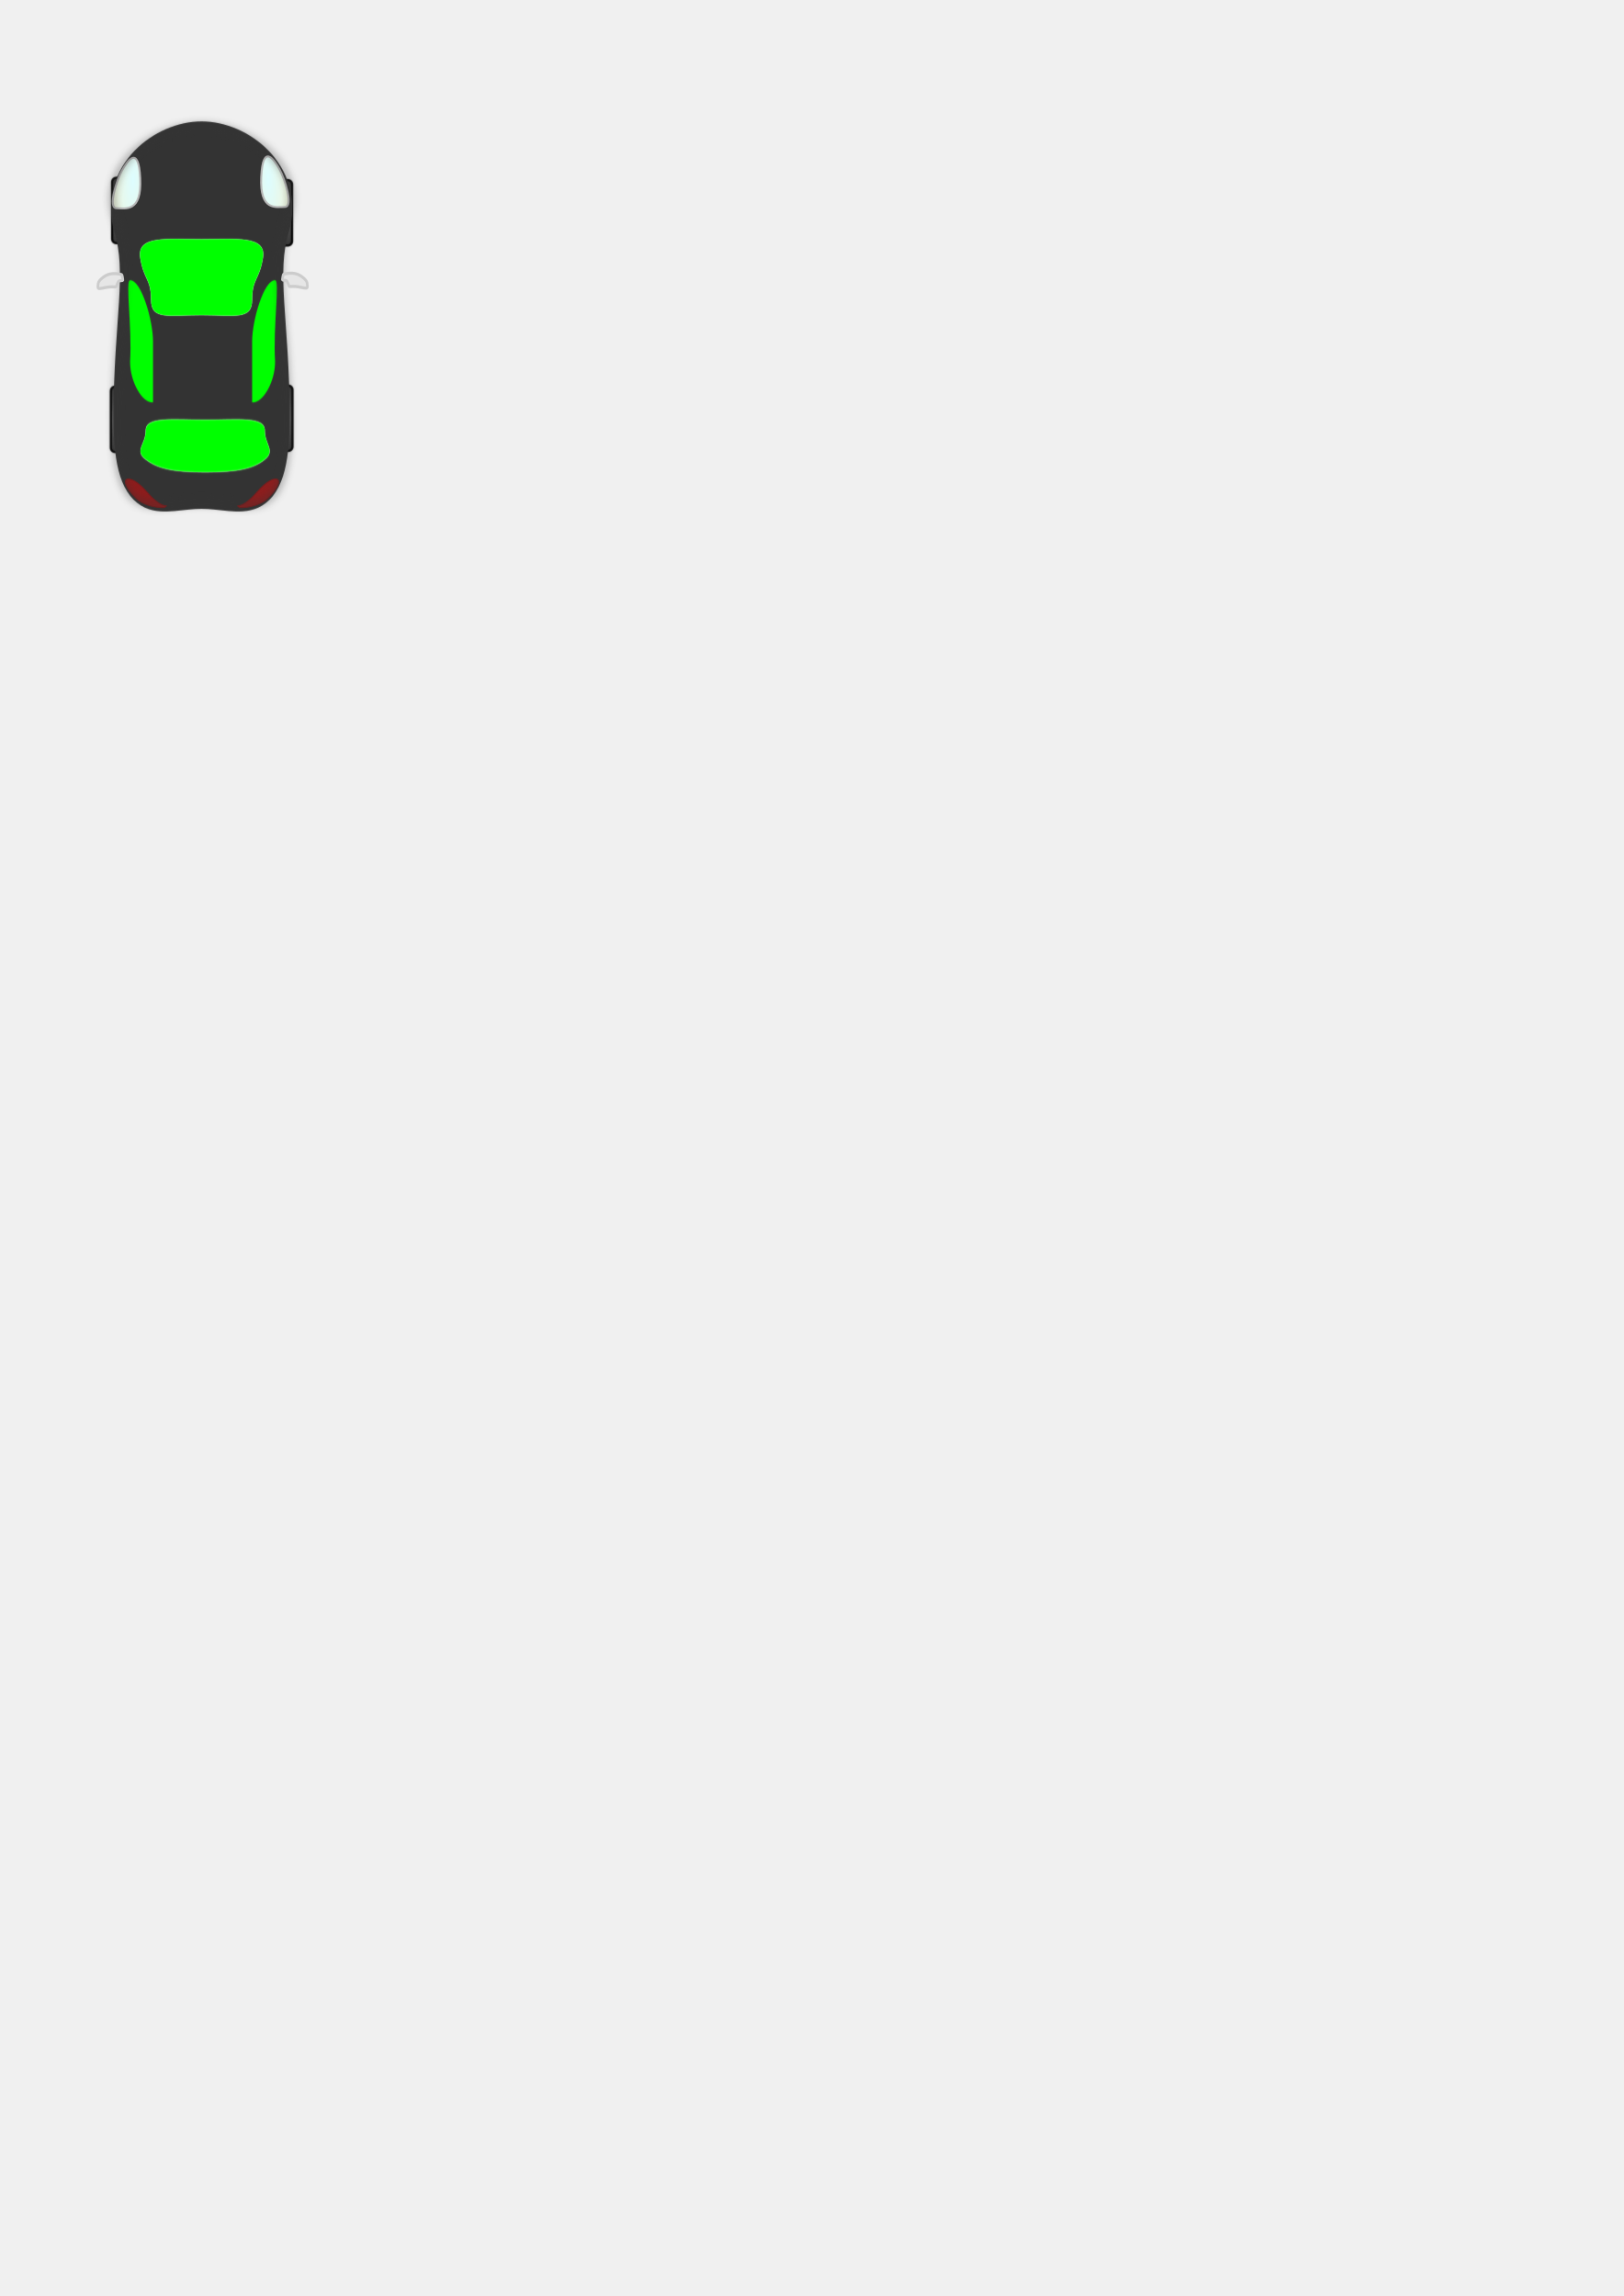
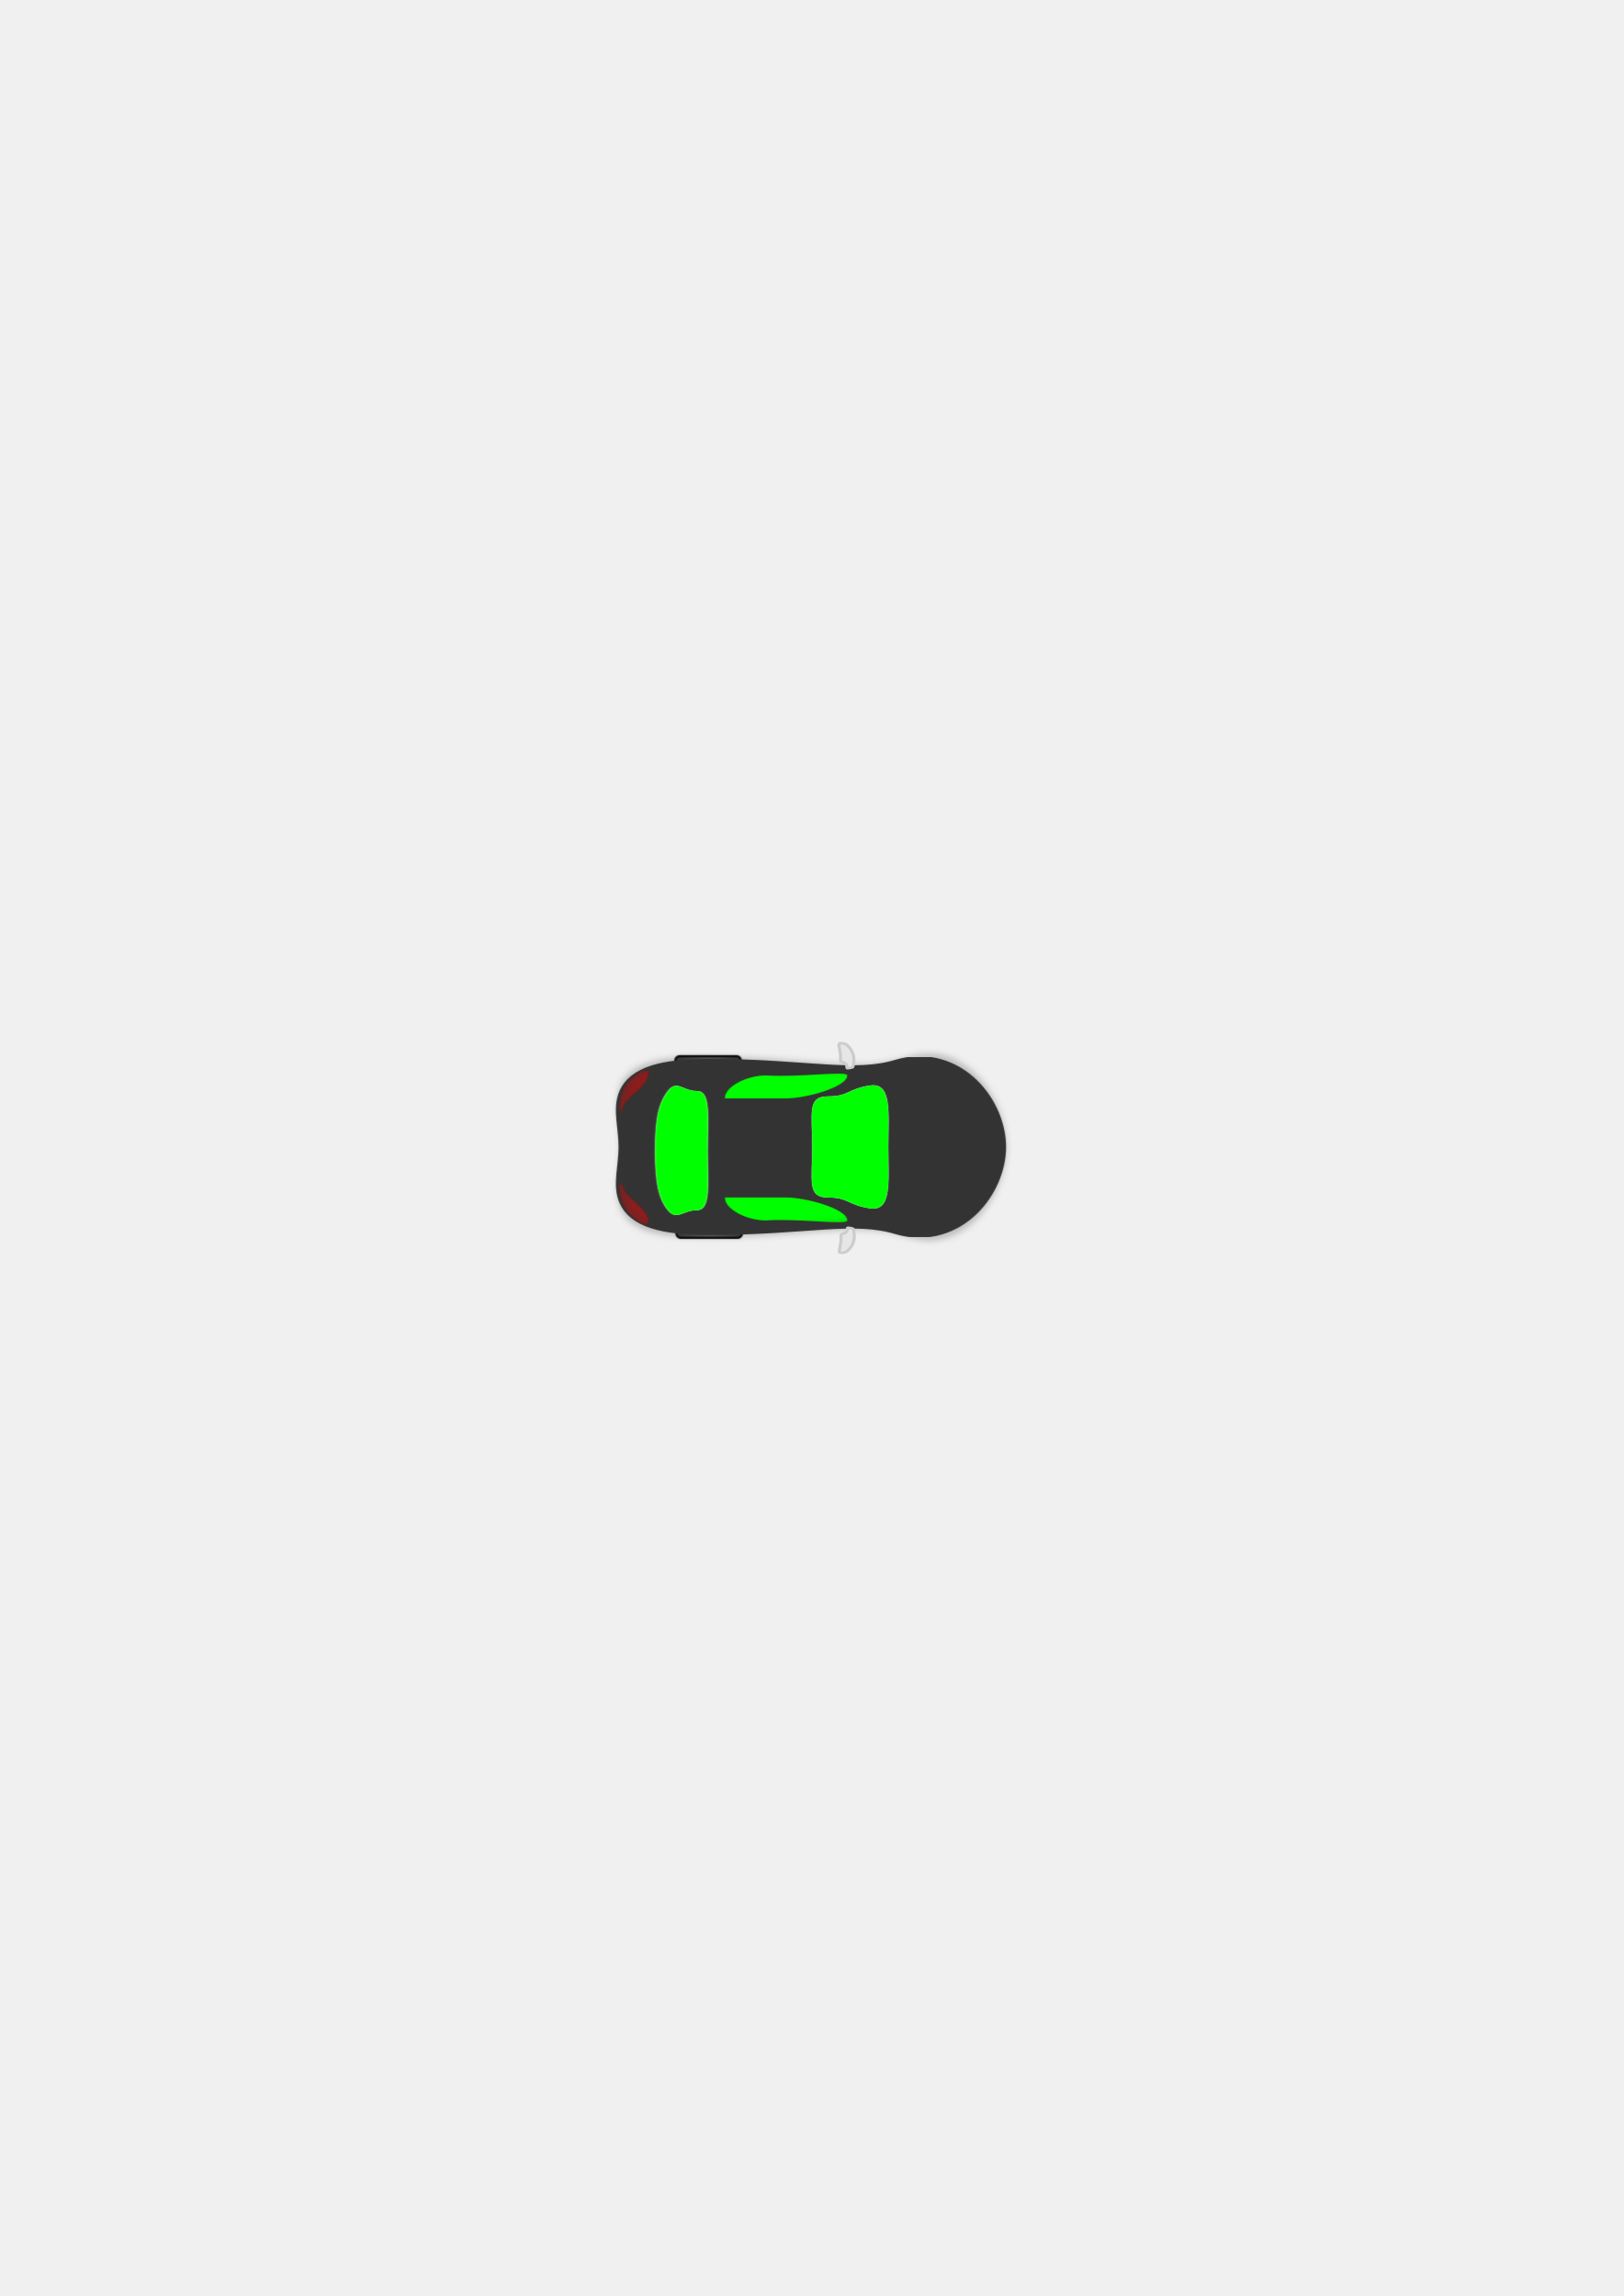
<svg xmlns="http://www.w3.org/2000/svg" xmlns:xlink="http://www.w3.org/1999/xlink" version="1.1" width="744.094" height="1052.362" id="svg3786">
  <defs id="defs3788">
    <filter color-interpolation-filters="sRGB" id="filter5746">
      <feGaussianBlur id="feGaussianBlur5748" stdDeviation="0.198" />
    </filter>
    <filter color-interpolation-filters="sRGB" id="filter5726">
      <feGaussianBlur id="feGaussianBlur5728" stdDeviation="1.332" />
    </filter>
    <radialGradient cx="484.318" cy="368.154" r="5.504" fx="484.318" fy="368.154" id="radialGradient5796" xlink:href="#linearGradient5790" gradientUnits="userSpaceOnUse" gradientTransform="matrix(2.726386,-0.03283298,0.026297,1.598964,-845.8005,-204.6091)" />
    <linearGradient id="linearGradient5790">
      <stop id="stop5792" style="stop-color:#ffc0db;stop-opacity:1" offset="0" />
      <stop id="stop5794" style="stop-color:#ffc0db;stop-opacity:0" offset="1" />
    </linearGradient>
    <radialGradient cx="484.318" cy="368.154" r="5.504" fx="484.318" fy="368.154" id="radialGradient5804" xlink:href="#linearGradient5798" gradientUnits="userSpaceOnUse" gradientTransform="matrix(2.726386,-0.03283298,0.026297,1.598964,-845.8005,-204.6091)" />
    <linearGradient id="linearGradient5798">
      <stop id="stop5800" style="stop-color:#ffcaca;stop-opacity:1" offset="0" />
      <stop id="stop5802" style="stop-color:#ffcaca;stop-opacity:0" offset="1" />
    </linearGradient>
    <filter color-interpolation-filters="sRGB" id="filter5261-9-2-7">
      <feGaussianBlur id="feGaussianBlur5263-5-9-3" stdDeviation="0.073" />
    </filter>
    <radialGradient cx="484.318" cy="368.154" r="5.504" fx="484.318" fy="368.154" id="radialGradient5788" xlink:href="#linearGradient5782" gradientUnits="userSpaceOnUse" gradientTransform="matrix(1.613677,0.01482455,-0.02377189,1.894757,-288.4626,-336.5879)" />
    <linearGradient id="linearGradient5782">
      <stop id="stop5784" style="stop-color:#ffc0db;stop-opacity:1" offset="0" />
      <stop id="stop5786" style="stop-color:#ffc0db;stop-opacity:0" offset="1" />
    </linearGradient>
    <radialGradient cx="484.318" cy="368.154" r="5.504" fx="484.318" fy="368.154" id="radialGradient5780" xlink:href="#linearGradient5774" gradientUnits="userSpaceOnUse" gradientTransform="matrix(1.613677,0.01482236,-0.010747,0.8567281,-293.2579,45.56736)" />
    <linearGradient id="linearGradient5774">
      <stop id="stop5776" style="stop-color:#ffcaca;stop-opacity:1" offset="0" />
      <stop id="stop5778" style="stop-color:#ffb3bc;stop-opacity:1" offset="1" />
    </linearGradient>
    <filter color-interpolation-filters="sRGB" id="filter5235-1-0-4">
      <feGaussianBlur id="feGaussianBlur5237-2-9-7" stdDeviation="1.923" />
    </filter>
-     <radialGradient cx="280.596" cy="93.773" r="14.187" fx="280.596" fy="93.773" id="radialGradient4123-3-4-8" xlink:href="#linearGradient5218-3-9-0" gradientUnits="userSpaceOnUse" gradientTransform="matrix(-0.1249227,-2.738223,-0.7198769,0.04771019,78.35106,970.7761)" />
+     <radialGradient cx="280.596" cy="93.773" r="14.187" fx="280.596" fy="93.773" id="radialGradient4123-3-4-8" xlink:href="#linearGradient5218-3-9-0" gradientUnits="userSpaceOnUse" gradientTransform="matrix(2.738223,-0.1249227,-0.04771019,-0.7198769,-476.3762,783.6744)" />
    <linearGradient id="linearGradient5218-3-9-0">
      <stop id="stop5220-9-9-5" style="stop-color:#ddfdff;stop-opacity:1" offset="0" />
      <stop id="stop5222-7-8-3" style="stop-color:#f1f4da;stop-opacity:1" offset="1" />
    </linearGradient>
    <linearGradient x1="300.736" y1="-9.267" x2="432" y2="-8" id="linearGradient4121-2-9-9" xlink:href="#linearGradient3842-8-3-3-8" gradientUnits="userSpaceOnUse" />
    <linearGradient id="linearGradient3842-8-3-3-8">
      <stop id="stop3844-8-3-8-3" style="stop-color:#00ff00;stop-opacity:1;" offset="0" />
      <stop id="stop3846-1-0-2-7" style="stop-color:#000000;stop-opacity:0" offset="1" />
    </linearGradient>
    <filter color-interpolation-filters="sRGB" id="filter5195-4-5-5">
      <feGaussianBlur id="feGaussianBlur5197-8-0-0" stdDeviation="0.367" />
    </filter>
    <linearGradient x1="301.773" y1="57.328" x2="424" y2="56" id="linearGradient4119-4-4-5" xlink:href="#linearGradient3842-8-3-3-8" gradientUnits="userSpaceOnUse" />
    <linearGradient id="linearGradient3697">
      <stop id="stop3699" style="stop-color:#000000;stop-opacity:1" offset="0" />
      <stop id="stop3701" style="stop-color:#000000;stop-opacity:0" offset="1" />
    </linearGradient>
    <filter color-interpolation-filters="sRGB" id="filter5191-3-8-9">
      <feGaussianBlur id="feGaussianBlur5193-9-5-4" stdDeviation="0.367" />
    </filter>
-     <radialGradient cx="280.596" cy="93.773" r="14.187" fx="280.596" fy="93.773" id="radialGradient4117-2-7-7" xlink:href="#linearGradient5218-3-9-0" gradientUnits="userSpaceOnUse" gradientTransform="matrix(0.1249227,-2.738223,0.7198769,0.04771019,-188.686,971.4011)" />
+     <radialGradient cx="280.596" cy="93.773" r="14.187" fx="280.596" fy="93.773" id="radialGradient4117-2-7-7" xlink:href="#linearGradient5218-3-9-0" gradientUnits="userSpaceOnUse" gradientTransform="matrix(2.738223,0.1249227,-0.04771019,0.7198769,-477.0012,516.6373)" />
    <linearGradient id="linearGradient3710">
      <stop id="stop3712" style="stop-color:#ddfdff;stop-opacity:1" offset="0" />
      <stop id="stop3714" style="stop-color:#f1f4da;stop-opacity:1" offset="1" />
    </linearGradient>
    <linearGradient x1="296" y1="16" x2="336" y2="16" id="linearGradient4115-4-1-5" xlink:href="#linearGradient3842-8-3-3-8" gradientUnits="userSpaceOnUse" gradientTransform="matrix(-0.7945321,0,0,1,611.894,0)" />
    <linearGradient id="linearGradient3717">
      <stop id="stop3719" style="stop-color:#000000;stop-opacity:1" offset="0" />
      <stop id="stop3721" style="stop-color:#000000;stop-opacity:0" offset="1" />
    </linearGradient>
    <filter color-interpolation-filters="sRGB" id="filter5183-9-9-4">
      <feGaussianBlur id="feGaussianBlur5185-0-8-1" stdDeviation="0.367" />
    </filter>
    <linearGradient x1="296" y1="16" x2="336" y2="16" id="linearGradient4113-5-6-0" xlink:href="#linearGradient3842-8-3-3-8" gradientUnits="userSpaceOnUse" gradientTransform="matrix(0.7945321,0,0,1,61.19691,0)" />
    <linearGradient id="linearGradient3726">
      <stop id="stop3728" style="stop-color:#000000;stop-opacity:1" offset="0" />
      <stop id="stop3730" style="stop-color:#000000;stop-opacity:0" offset="1" />
    </linearGradient>
    <filter color-interpolation-filters="sRGB" id="filter5187-7-6-1">
      <feGaussianBlur id="feGaussianBlur5189-4-9-1" stdDeviation="0.367" />
    </filter>
    <filter color-interpolation-filters="sRGB" id="filter5199-7-2-6">
      <feGaussianBlur id="feGaussianBlur5201-6-0-0" stdDeviation="0.367" />
    </filter>
    <radialGradient cx="375" cy="-372.362" r="5.25" fx="375" fy="-372.362" id="radialGradient4111-6-3-5" xlink:href="#linearGradient5100-2-3-7-8" gradientUnits="userSpaceOnUse" gradientTransform="matrix(-0.04717533,3.052047,-7.689917,-0.1188627,-2470.743,-1561.14)" />
    <linearGradient id="linearGradient5100-2-3-7-8">
      <stop id="stop5112-9-0-3-9" style="stop-color:#343434;stop-opacity:0.768" offset="0" />
      <stop id="stop5114-8-9-1-9" style="stop-color:#343434;stop-opacity:1" offset="1" />
      <stop id="stop5104-2-0-5-8" style="stop-color:#343434;stop-opacity:0.795" offset="1" />
    </linearGradient>
    <filter x="-0.104" y="-0.035" width="1.209" height="1.07" color-interpolation-filters="sRGB" id="filter5132-9-8-5-3">
      <feGaussianBlur id="feGaussianBlur5134-0-0-9-2" stdDeviation="0.435" />
    </filter>
    <radialGradient cx="375" cy="-372.362" r="5.25" fx="375" fy="-372.362" id="radialGradient4109-1-8-1" xlink:href="#linearGradient5100-9-5-7-4" gradientUnits="userSpaceOnUse" gradientTransform="matrix(-0.04717533,3.052047,-7.689917,-0.1188627,-2470.743,-1561.14)" />
    <linearGradient id="linearGradient5100-9-5-7-4">
      <stop id="stop5112-7-1-5-3" style="stop-color:#343434;stop-opacity:0.768" offset="0" />
      <stop id="stop5114-2-0-8-8" style="stop-color:#343434;stop-opacity:1" offset="1" />
      <stop id="stop5104-3-3-9-2" style="stop-color:#343434;stop-opacity:0.795" offset="1" />
    </linearGradient>
    <filter x="-0.104" y="-0.035" width="1.209" height="1.07" color-interpolation-filters="sRGB" id="filter5132-5-9-4-7">
      <feGaussianBlur id="feGaussianBlur5134-2-5-0-0" stdDeviation="0.435" />
    </filter>
    <radialGradient cx="375" cy="-372.362" r="5.25" fx="375" fy="-372.362" id="radialGradient4107-8-0-8" xlink:href="#linearGradient5100-5-9-1-6" gradientUnits="userSpaceOnUse" gradientTransform="matrix(-0.04717533,3.052047,-7.689917,-0.1188627,-2470.743,-1561.14)" />
    <linearGradient id="linearGradient5100-5-9-1-6">
      <stop id="stop5112-1-6-2-9" style="stop-color:#343434;stop-opacity:0.768" offset="0" />
      <stop id="stop5114-4-2-2-7" style="stop-color:#343434;stop-opacity:1" offset="1" />
      <stop id="stop5104-9-5-2-8" style="stop-color:#343434;stop-opacity:0.795" offset="1" />
    </linearGradient>
    <filter x="-0.104" y="-0.035" width="1.209" height="1.07" color-interpolation-filters="sRGB" id="filter5132-8-7-2-5">
      <feGaussianBlur id="feGaussianBlur5134-8-6-5-3" stdDeviation="0.435" />
    </filter>
    <radialGradient cx="375" cy="-372.362" r="5.25" fx="375" fy="-372.362" id="radialGradient5125" xlink:href="#linearGradient5100-8-2-0" gradientUnits="userSpaceOnUse" gradientTransform="matrix(-0.04717533,3.052047,-7.689917,-0.1188627,-2470.743,-1561.14)" />
    <linearGradient id="linearGradient5100-8-2-0">
      <stop id="stop5112-5-1-5" style="stop-color:#343434;stop-opacity:0.768" offset="0" />
      <stop id="stop5114-9-9-5" style="stop-color:#343434;stop-opacity:1" offset="1" />
      <stop id="stop5104-30-5-9" style="stop-color:#343434;stop-opacity:0.795" offset="1" />
    </linearGradient>
    <filter x="-0.104" y="-0.035" width="1.209" height="1.07" color-interpolation-filters="sRGB" id="filter5132-2-7-9">
      <feGaussianBlur id="feGaussianBlur5134-5-5-8" stdDeviation="0.435" />
    </filter>
    <radialGradient cx="375" cy="-372.362" r="5.25" fx="375" fy="-372.362" id="radialGradient3784" xlink:href="#linearGradient5100-8-2-0" gradientUnits="userSpaceOnUse" gradientTransform="matrix(-0.04717533,3.052047,-7.689917,-0.1188627,-2470.743,-1561.14)" />
  </defs>
  <g id="layer1" transform="translate(147.1523,-124.8565)">
-     <rect width="10" height="30" ry="1.97" x="370" y="-387.362" transform="matrix(1,0,0,-1,-465.7661,-151.0306)" id="rect4065-1-3-1" style="fill:url(#radialGradient3784);fill-opacity:1;stroke:#000000;stroke-width:1;stroke-linecap:round;stroke-linejoin:round;stroke-miterlimit:4;stroke-opacity:1;stroke-dasharray:none;stroke-dashoffset:0;filter:url(#filter5132-2-7-9)" />
-     <rect width="10" height="30" ry="1.97" x="370" y="-387.362" transform="matrix(1,0,0,-1,-393.2914,-149.9697)" id="rect4067-5-7-9" style="fill:url(#radialGradient4107-8-0-8);fill-opacity:1;stroke:#000000;stroke-width:1;stroke-linecap:round;stroke-linejoin:round;stroke-miterlimit:4;stroke-opacity:1;stroke-dasharray:none;stroke-dashoffset:0;filter:url(#filter5132-8-7-2-5)" />
-     <rect width="10" height="30" ry="1.97" x="370" y="-387.362" transform="matrix(1,0,0,-1,-393.1111,-55.80993)" id="rect4069-7-5-4" style="fill:url(#radialGradient4109-1-8-1);fill-opacity:1;stroke:#000000;stroke-width:1;stroke-linecap:round;stroke-linejoin:round;stroke-miterlimit:4;stroke-opacity:1;stroke-dasharray:none;stroke-dashoffset:0;filter:url(#filter5132-5-9-4-7)" />
-     <rect width="10" height="30" ry="1.97" x="370" y="-387.362" transform="matrix(1,0,0,-1,-466.3471,-55.30486)" id="rect4071-7-3-4" style="fill:url(#radialGradient4111-6-3-5);fill-opacity:1;stroke:#000000;stroke-width:1;stroke-linecap:round;stroke-linejoin:round;stroke-miterlimit:4;stroke-opacity:1;stroke-dasharray:none;stroke-dashoffset:0;filter:url(#filter5132-9-8-5-3)" />
-     <path d="m 336,-72 c 22.16,0 48,17 40,39 -8,22 0,44 0,88 0,44 -17.84,33 -40,33 -22.16,0 -40,11 -40,-33 0,-44 8,-66 0,-88 -8,-22 17.84,-39 40,-39 z" transform="matrix(0.8271939,0,0,1,-332.7051,261.2919)" id="path4073-9-0-0" style="fill:#333333;fill-opacity:1;stroke:#333333;stroke-width:17.589;stroke-linecap:round;stroke-miterlimit:4;stroke-opacity:1;stroke-dasharray:none;stroke-dashoffset:0;filter:url(#filter5199-7-2-6)" />
-     <path d="m 296.378,-8 c 6.356,0 12.713,16 12.713,24 0,8 0,16 0,24 -5.876,0.413 -12.713,-8 -12.713,-16 1.216,-13.826 -2.815,-31.937 0,-32 z" transform="matrix(0.8271939,0,0,1.166667,-332.7051,262.6252)" id="path4075-4-3-8" style="fill:#00ff00;fill-opacity:1;stroke:none;filter:url(#filter5187-7-6-1)" />
-     <path d="M 376.713,-8 C 370.356,-8 364,8 364,16 c 0,8 0,16 0,24 5.876,0.413 12.713,-8 12.713,-16 -1.216,-13.826 2.815,-31.937 0,-32 z" transform="matrix(0.8271939,0,0,1.166667,-332.7051,262.6252)" id="path4077-1-9-7" style="fill:#00ff00;fill-opacity:1;stroke:none;filter:url(#filter5183-9-9-4)" />
-     <path d="M -82.894,206.566 C -82.117,222.386 -89.682,220.31 -93.752,220.31 c -4.07,0 0.04,-12.874 2.451,-17.221 2.411,-4.347 7.63,-12.342 8.407,3.478 z" id="path4079-7-7-2" style="fill:url(#radialGradient4117-2-7-7);fill-opacity:1;stroke:#b6b6b6;stroke-width:0.906;stroke-linecap:round;stroke-miterlimit:4;stroke-opacity:1;stroke-dasharray:none;stroke-dashoffset:0" />
-     <path d="m 336,66.8 c 18.282,0 26.922,-1.363 33,-4.582 6.078,-3.22 0,-5.17 0,-10.34 C 369,46.708 354.282,48 336,48 c -18.282,0 -33,-1.292 -33,3.877 0,5.17 -6.501,7.12 0,10.34 6.501,3.22 14.718,4.582 33,4.582 z" transform="matrix(0.8271939,0,0,1.276596,-331.028,256.0153)" id="path4556-5-6" style="fill:#ffffff;fill-opacity:1;stroke:none;filter:url(#filter5191-3-8-9)" />
-     <path d="m 336,66.8 c 18.282,0 26.922,-1.363 33,-4.582 6.078,-3.22 0,-5.17 0,-10.34 C 369,46.708 354.282,48 336,48 c -18.282,0 -33,-1.292 -33,3.877 0,5.17 -6.501,7.12 0,10.34 6.501,3.22 14.718,4.582 33,4.582 z" transform="matrix(0.8271939,0,0,1.276596,-331.028,256.0153)" id="path4087-8-5-1" style="fill:#00ff00;fill-opacity:1;stroke:none;filter:url(#filter5191-3-8-9)" />
-     <path d="m 336,-26.8 c 18.836,0 36,-1.835 34,8.482 -2,10.318 -6,9.57 -6,19.14 C 364,10.393 354.836,8 336,8 317.164,8 308,10.393 308,0.823 308,-8.748 304,-8 302,-18.317 300,-28.635 317.164,-26.8 336,-26.8 z" transform="matrix(0.8271939,0,0,1,-332.7051,261.2919)" id="path4089-8-5-7" style="fill:#ffffff;fill-opacity:1;stroke:none;filter:url(#filter5195-4-5-5)" />
-     <path d="m 336,-26.8 c 18.836,0 36,-1.835 34,8.482 -2,10.318 -6,9.57 -6,19.14 C 364,10.393 354.836,8 336,8 317.164,8 308,10.393 308,0.823 308,-8.748 304,-8 302,-18.317 300,-28.635 317.164,-26.8 336,-26.8 z" transform="matrix(0.8271939,0,0,1,-332.7051,261.2919)" id="path4091-4-8-7" style="fill:#00ff00;fill-opacity:1;stroke:none;filter:url(#filter5195-4-5-5)" />
-     <path d="m -27.441,205.941 c -0.777,15.82 6.788,13.744 10.858,13.744 4.07,0 -0.04,-12.874 -2.451,-17.221 -2.411,-4.347 -7.63,-12.342 -8.407,3.478 z" id="path4093-2-5-3" style="fill:url(#radialGradient4123-3-4-8);fill-opacity:1;stroke:#b6b6b6;stroke-width:0.906;stroke-linecap:round;stroke-miterlimit:4;stroke-opacity:1;stroke-dasharray:none;stroke-dashoffset:0" />
-     <path d="m -79.934,350.281 c 8.337,9.712 10.755,4.745 8.13,7.18 -4.635,0.253 -10.223,-1.517 -12.883,-4.115 -9.801,-9.572 -3.584,-12.777 4.753,-3.065 z" id="path4095-3-5-4" style="opacity:0.442;fill:#ff0000;fill-opacity:1;stroke:#cb0000;stroke-width:0.5;stroke-linecap:round;stroke-linejoin:round;stroke-miterlimit:4;stroke-opacity:1;stroke-dasharray:none;stroke-dashoffset:0" />
-     <path d="m -29.236,350.281 c -8.337,9.712 -10.755,4.745 -8.13,7.18 4.635,0.253 10.223,-1.517 12.883,-4.115 9.801,-9.572 3.584,-12.777 -4.753,-3.065 z" id="path4097-8-1-5" style="opacity:0.44;fill:#ff0000;fill-opacity:1;stroke:#cb0000;stroke-width:0.5;stroke-linecap:round;stroke-linejoin:round;stroke-miterlimit:4;stroke-opacity:1;stroke-dasharray:none;stroke-dashoffset:0" />
-     <path d="m 336,-72 c 22.16,0 48,17 40,39 -8,22 0,44 0,88 0,44 -17.84,33 -40,33 -22.16,0 -40,11 -40,-33 0,-44 8,-66 0,-88 -8,-22 17.84,-39 40,-39 z" transform="matrix(0.9866088,0,0,1.076902,-386.2112,260.2317)" id="path4099-4-3-9" style="fill:none;stroke:#343434;stroke-width:1.099;stroke-linecap:round;stroke-miterlimit:4;stroke-opacity:1;stroke-dasharray:none;stroke-dashoffset:0;filter:url(#filter5235-1-0-4)" />
-     <path d="m 488.571,366.023 c -3.211,-0.702 -5.594,-0.28 -7.678,1.356 -0.592,0.464 -1.166,1 -1.262,1.608 -0.264,1.672 -0.127,1.74 1.257,1.548 1.474,-0.204 2.617,-0.521 4.099,-0.484 2.281,0.057 1.136,0.196 2.381,-1.701 0.376,-0.573 1.901,-0.105 1.732,-0.651 -0.085,-0.275 -0.176,-1.599 -0.529,-1.676 z" transform="matrix(1.196046,0,0,1.39772,-675.833,-260.8961)" id="path4101-1-0-1" style="fill:#e6e6e6;fill-opacity:1;stroke:#cccccc;stroke-width:1px;stroke-linecap:butt;stroke-linejoin:miter;stroke-opacity:1;filter:url(#filter5261-9-2-7)" />
-     <path d="m 488.571,366.023 c -3.211,-0.702 -5.594,-0.28 -7.678,1.356 -0.592,0.464 -1.166,1 -1.262,1.608 -0.264,1.672 -0.127,1.74 1.257,1.548 1.474,-0.204 2.617,-0.521 4.099,-0.484 2.281,0.057 1.136,0.196 2.381,-1.701 0.376,-0.573 1.901,-0.105 1.732,-0.651 -0.085,-0.275 -0.176,-1.599 -0.529,-1.676 z" transform="matrix(-1.196046,0,0,1.39772,567.2615,-261.09)" id="path4103-3-6-0" style="fill:#e6e6e6;fill-opacity:1;stroke:#cccccc;stroke-width:1px;stroke-linecap:butt;stroke-linejoin:miter;stroke-opacity:1;filter:url(#filter5261-9-2-7)" />
+     <rect width="10" height="30" ry="1.97" x="370" y="-387.362" transform="matrix(0,1,1,0,550.2099,312.2123)" id="rect4069-7-5-4" style="fill:url(#radialGradient4109-1-8-1);fill-opacity:1;stroke:#000000;stroke-width:1;stroke-linecap:round;stroke-linejoin:round;stroke-miterlimit:4;stroke-opacity:1;stroke-dasharray:none;stroke-dashoffset:0;filter:url(#filter5132-5-9-4-7)" />
+     <rect width="10" height="30" ry="1.97" x="370" y="-387.362" transform="matrix(0,1,1,0,549.7048,238.9762)" id="rect4071-7-3-4" style="fill:url(#radialGradient4111-6-3-5);fill-opacity:1;stroke:#000000;stroke-width:1;stroke-linecap:round;stroke-linejoin:round;stroke-miterlimit:4;stroke-opacity:1;stroke-dasharray:none;stroke-dashoffset:0;filter:url(#filter5132-9-8-5-3)" />
+     <path d="m 336,-72 c 22.16,0 48,17 40,39 -8,22 0,44 0,88 0,44 -17.84,33 -40,33 -22.16,0 -40,11 -40,-33 0,-44 8,-66 0,-88 -8,-22 17.84,-39 40,-39 z" transform="matrix(0,0.8271939,-1,0,233.108,372.6182)" id="path4073-9-0-0" style="fill:#333333;fill-opacity:1;stroke:#333333;stroke-width:17.589;stroke-linecap:round;stroke-miterlimit:4;stroke-opacity:1;stroke-dasharray:none;stroke-dashoffset:0;filter:url(#filter5199-7-2-6)" />
+     <path d="m 296.378,-8 c 6.356,0 12.713,16 12.713,24 0,8 0,16 0,24 -5.876,0.413 -12.713,-8 -12.713,-16 1.216,-13.826 -2.815,-31.937 0,-32 z" transform="matrix(0,0.8271939,-1.166667,0,231.7747,372.6182)" id="path4075-4-3-8" style="fill:#00ff00;fill-opacity:1;stroke:none;filter:url(#filter5187-7-6-1)" />
+     <path d="M 376.713,-8 C 370.356,-8 364,8 364,16 c 0,8 0,16 0,24 5.876,0.413 12.713,-8 12.713,-16 -1.216,-13.826 2.815,-31.937 0,-32 z" transform="matrix(0,0.8271939,-1.166667,0,231.7747,372.6182)" id="path4077-1-9-7" style="fill:#00ff00;fill-opacity:1;stroke:none;filter:url(#filter5183-9-9-4)" />
+     <path d="m 336,66.8 c 18.282,0 26.922,-1.363 33,-4.582 6.078,-3.22 0,-5.17 0,-10.34 C 369,46.708 354.282,48 336,48 c -18.282,0 -33,-1.292 -33,3.877 0,5.17 -6.501,7.12 0,10.34 6.501,3.22 14.718,4.582 33,4.582 z" transform="matrix(0,0.8271939,-1.276596,0,238.3846,374.2954)" id="path4556-5-6" style="fill:#ffffff;fill-opacity:1;stroke:none;filter:url(#filter5191-3-8-9)" />
+     <path d="m 336,66.8 c 18.282,0 26.922,-1.363 33,-4.582 6.078,-3.22 0,-5.17 0,-10.34 C 369,46.708 354.282,48 336,48 c -18.282,0 -33,-1.292 -33,3.877 0,5.17 -6.501,7.12 0,10.34 6.501,3.22 14.718,4.582 33,4.582 z" transform="matrix(0,0.8271939,-1.276596,0,238.3846,374.2954)" id="path4087-8-5-1" style="fill:#00ff00;fill-opacity:1;stroke:none;filter:url(#filter5191-3-8-9)" />
+     <path d="m 336,-26.8 c 18.836,0 36,-1.835 34,8.482 -2,10.318 -6,9.57 -6,19.14 C 364,10.393 354.836,8 336,8 317.164,8 308,10.393 308,0.823 308,-8.748 304,-8 302,-18.317 300,-28.635 317.164,-26.8 336,-26.8 z" transform="matrix(0,0.8271939,-1,0,233.108,372.6182)" id="path4089-8-5-7" style="fill:#ffffff;fill-opacity:1;stroke:none;filter:url(#filter5195-4-5-5)" />
+     <path d="m 336,-26.8 c 18.836,0 36,-1.835 34,8.482 -2,10.318 -6,9.57 -6,19.14 C 364,10.393 354.836,8 336,8 317.164,8 308,10.393 308,0.823 308,-8.748 304,-8 302,-18.317 300,-28.635 317.164,-26.8 336,-26.8 z" transform="matrix(0,0.8271939,-1,0,233.108,372.6182)" id="path4091-4-8-7" style="fill:#00ff00;fill-opacity:1;stroke:none;filter:url(#filter5195-4-5-5)" />
+     <path d="m 144.119,625.39 c -9.712,8.337 -4.745,10.755 -7.18,8.13 -0.253,-4.635 1.517,-10.223 4.115,-12.883 9.572,-9.801 12.777,-3.584 3.065,4.753 z" id="path4095-3-5-4" style="opacity:0.442;fill:#ff0000;fill-opacity:1;stroke:#cb0000;stroke-width:0.5;stroke-linecap:round;stroke-linejoin:round;stroke-miterlimit:4;stroke-opacity:1;stroke-dasharray:none;stroke-dashoffset:0" />
+     <path d="m 144.119,676.087 c -9.712,-8.337 -4.745,-10.755 -7.18,-8.13 -0.253,4.635 1.517,10.223 4.115,12.883 9.572,9.801 12.777,3.584 3.065,-4.753 z" id="path4097-8-1-5" style="opacity:0.44;fill:#ff0000;fill-opacity:1;stroke:#cb0000;stroke-width:0.5;stroke-linecap:round;stroke-linejoin:round;stroke-miterlimit:4;stroke-opacity:1;stroke-dasharray:none;stroke-dashoffset:0" />
+     <path d="m 336,-72 c 22.16,0 48,17 40,39 -8,22 0,44 0,88 0,44 -17.84,33 -40,33 -22.16,0 -40,11 -40,-33 0,-44 8,-66 0,-88 -8,-22 17.84,-39 40,-39 z" transform="matrix(0,0.9866088,-1.076902,0,234.1682,319.1122)" id="path4099-4-3-9" style="fill:none;stroke:#343434;stroke-width:1.099;stroke-linecap:round;stroke-miterlimit:4;stroke-opacity:1;stroke-dasharray:none;stroke-dashoffset:0;filter:url(#filter5235-1-0-4)" />
+     <path d="m 488.571,366.023 c -3.211,-0.702 -5.594,-0.28 -7.678,1.356 -0.592,0.464 -1.166,1 -1.262,1.608 -0.264,1.672 -0.127,1.74 1.257,1.548 1.474,-0.204 2.617,-0.521 4.099,-0.484 2.281,0.057 1.136,0.196 2.381,-1.701 0.376,-0.573 1.901,-0.105 1.732,-0.651 -0.085,-0.275 -0.176,-1.599 -0.529,-1.676 z" transform="matrix(0,1.196046,-1.39772,0,755.296,29.49038)" id="path4101-1-0-1" style="fill:#e6e6e6;fill-opacity:1;stroke:#cccccc;stroke-width:1px;stroke-linecap:butt;stroke-linejoin:miter;stroke-opacity:1;filter:url(#filter5261-9-2-7)" />
+     <path d="m 488.571,366.023 c -3.211,-0.702 -5.594,-0.28 -7.678,1.356 -0.592,0.464 -1.166,1 -1.262,1.608 -0.264,1.672 -0.127,1.74 1.257,1.548 1.474,-0.204 2.617,-0.521 4.099,-0.484 2.281,0.057 1.136,0.196 2.381,-1.701 0.376,-0.573 1.901,-0.105 1.732,-0.651 -0.085,-0.275 -0.176,-1.599 -0.529,-1.676 z" transform="matrix(0,-1.196046,-1.39772,0,755.49,1272.585)" id="path4103-3-6-0" style="fill:#e6e6e6;fill-opacity:1;stroke:#cccccc;stroke-width:1px;stroke-linecap:butt;stroke-linejoin:miter;stroke-opacity:1;filter:url(#filter5261-9-2-7)" />
  </g>
</svg>
